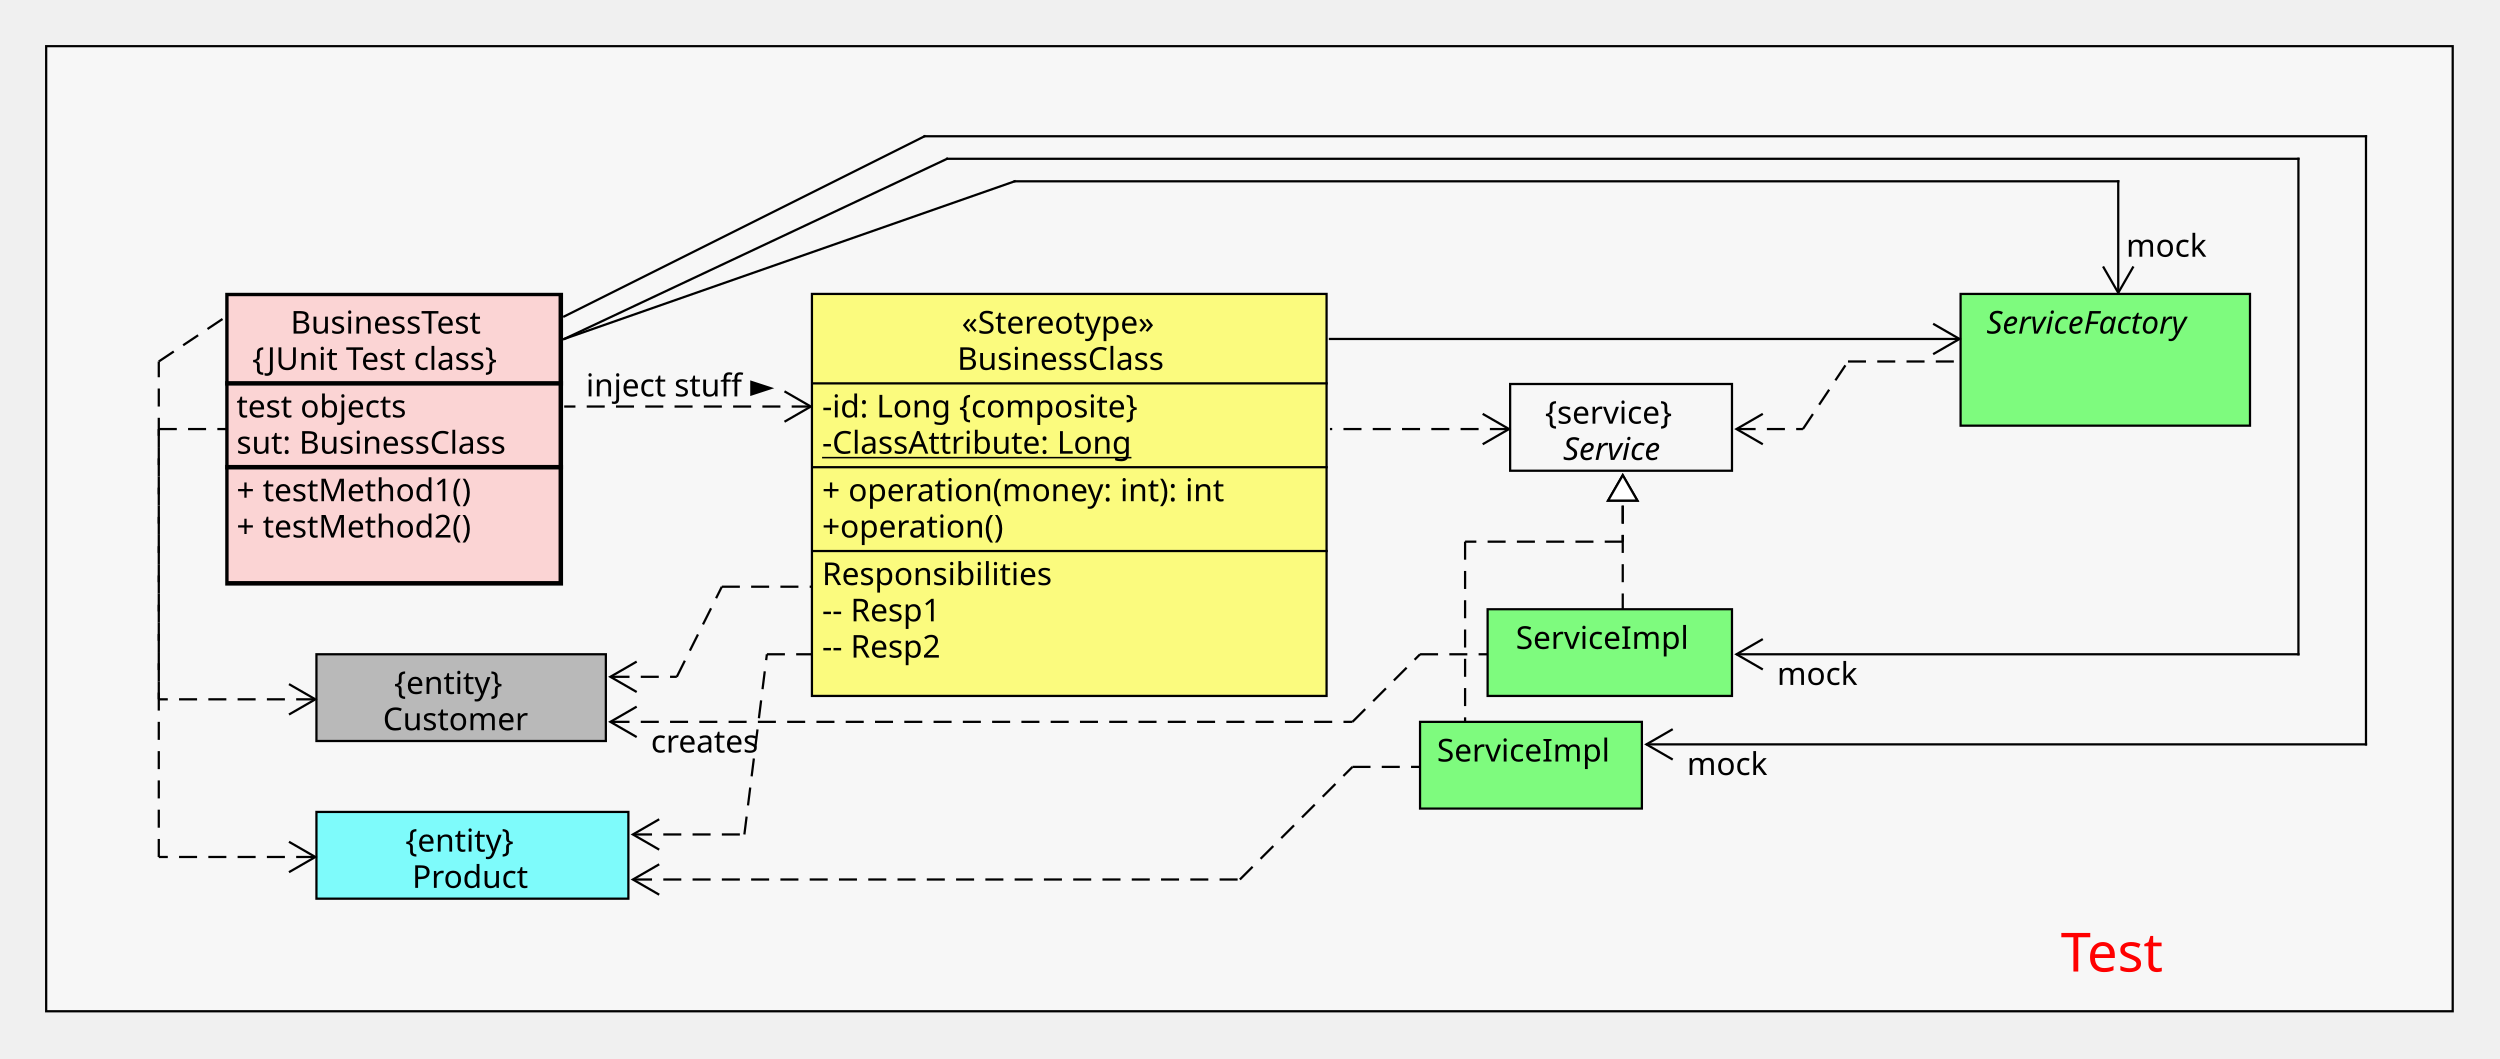
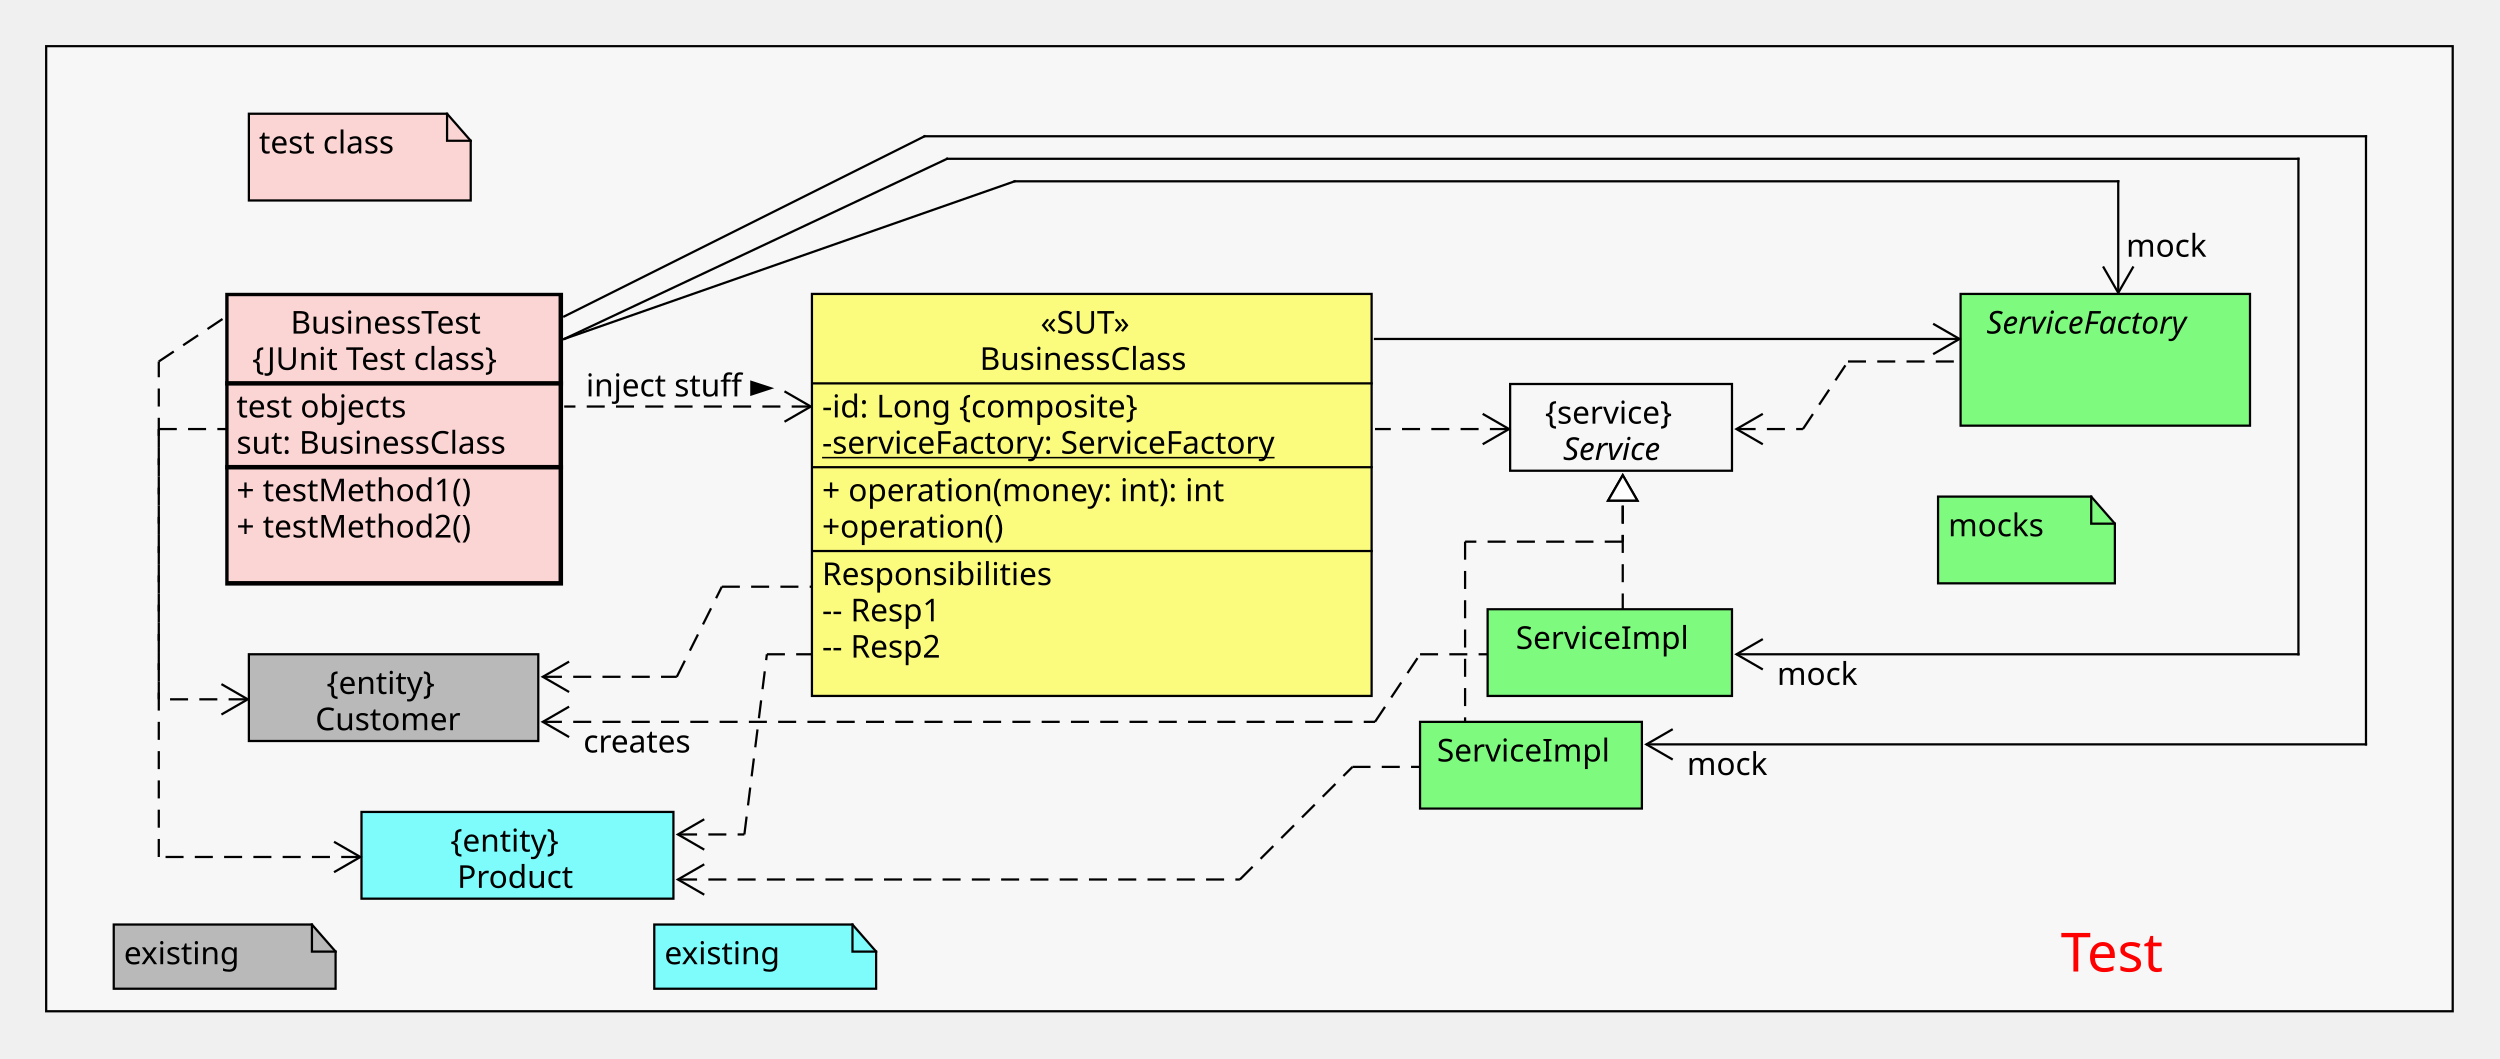
<svg xmlns="http://www.w3.org/2000/svg" fill-opacity="1" color-rendering="auto" color-interpolation="auto" text-rendering="auto" stroke="black" stroke-linecap="square" width="1110" stroke-miterlimit="10" shape-rendering="auto" stroke-opacity="1" fill="black" stroke-dasharray="none" font-weight="normal" stroke-width="1" viewBox="-20 -20 1110 470" height="470" font-family="'Dialog'" font-style="normal" stroke-linejoin="miter" font-size="12px" stroke-dashoffset="0" image-rendering="auto">
  <defs id="genericDefs" />
  <g>
    <defs id="defs1">
      <clipPath clipPathUnits="userSpaceOnUse" id="clipPath1">
        <path d="M0 0 L2147483647 0 L2147483647 2147483647 L0 2147483647 L0 0 Z" />
      </clipPath>
      <clipPath clipPathUnits="userSpaceOnUse" id="clipPath2">
        <path d="M0 0 L0 430 L1070 430 L1070 0 Z" />
      </clipPath>
      <clipPath clipPathUnits="userSpaceOnUse" id="clipPath3">
+         <path d="M0 0 L0 30 L100 30 L100 0 Z" />
+       </clipPath>
+       <clipPath clipPathUnits="userSpaceOnUse" id="clipPath4">
+         <path d="M0 0 L0 40 L80 40 L80 0 Z" />
+       </clipPath>
+       <clipPath clipPathUnits="userSpaceOnUse" id="clipPath5">
+         <path d="M0 0 L0 40 L100 40 L100 0 Z" />
+       </clipPath>
+       <clipPath clipPathUnits="userSpaceOnUse" id="clipPath6">
        <path d="M0 0 L0 40 L150 40 L150 0 Z" />
      </clipPath>
-       <clipPath clipPathUnits="userSpaceOnUse" id="clipPath4">
-         <path d="M0 0 L0 40 L100 40 L100 0 Z" />
-       </clipPath>
-       <clipPath clipPathUnits="userSpaceOnUse" id="clipPath5">
+       <clipPath clipPathUnits="userSpaceOnUse" id="clipPath7">
        <path d="M0 0 L0 40 L110 40 L110 0 Z" />
      </clipPath>
-       <clipPath clipPathUnits="userSpaceOnUse" id="clipPath6">
+       <clipPath clipPathUnits="userSpaceOnUse" id="clipPath8">
        <path d="M0 0 L0 60 L130 60 L130 0 Z" />
      </clipPath>
-       <clipPath clipPathUnits="userSpaceOnUse" id="clipPath7">
+       <clipPath clipPathUnits="userSpaceOnUse" id="clipPath9">
        <path d="M0 0 L0 40 L130 40 L130 0 Z" />
      </clipPath>
-       <clipPath clipPathUnits="userSpaceOnUse" id="clipPath8">
+       <clipPath clipPathUnits="userSpaceOnUse" id="clipPath10">
        <path d="M0 0 L0 40 L140 40 L140 0 Z" />
      </clipPath>
-       <clipPath clipPathUnits="userSpaceOnUse" id="clipPath9">
+       <clipPath clipPathUnits="userSpaceOnUse" id="clipPath11">
        <path d="M0 0 L0 130 L150 130 L150 0 Z" />
      </clipPath>
-       <clipPath clipPathUnits="userSpaceOnUse" id="clipPath10">
-         <path d="M0 0 L0 180 L230 180 L230 0 Z" />
-       </clipPath>
-       <clipPath clipPathUnits="userSpaceOnUse" id="clipPath11">
+       <clipPath clipPathUnits="userSpaceOnUse" id="clipPath12">
+         <path d="M0 0 L0 180 L250 180 L250 0 Z" />
+       </clipPath>
+       <clipPath clipPathUnits="userSpaceOnUse" id="clipPath13">
        <path d="M0 0 L0 140 L100 140 L100 0 Z" />
      </clipPath>
-       <clipPath clipPathUnits="userSpaceOnUse" id="clipPath12">
+       <clipPath clipPathUnits="userSpaceOnUse" id="clipPath14">
        <path d="M0 0 L0 90 L30 90 L30 0 Z" />
      </clipPath>
-       <clipPath clipPathUnits="userSpaceOnUse" id="clipPath13">
-         <path d="M0 0 L0 80 L380 80 L380 0 Z" />
-       </clipPath>
-       <clipPath clipPathUnits="userSpaceOnUse" id="clipPath14">
-         <path d="M0 0 L0 70 L420 70 L420 0 Z" />
-       </clipPath>
      <clipPath clipPathUnits="userSpaceOnUse" id="clipPath15">
-         <path d="M0 0 L0 110 L110 110 L110 0 Z" />
+         <path d="M0 0 L0 80 L360 80 L360 0 Z" />
      </clipPath>
      <clipPath clipPathUnits="userSpaceOnUse" id="clipPath16">
-         <path d="M0 0 L0 70 L120 70 L120 0 Z" />
+         <path d="M0 0 L0 70 L450 70 L450 0 Z" />
      </clipPath>
      <clipPath clipPathUnits="userSpaceOnUse" id="clipPath17">
+         <path d="M0 0 L0 110 L90 110 L90 0 Z" />
+       </clipPath>
+       <clipPath clipPathUnits="userSpaceOnUse" id="clipPath18">
+         <path d="M0 0 L0 70 L150 70 L150 0 Z" />
+       </clipPath>
+       <clipPath clipPathUnits="userSpaceOnUse" id="clipPath19">
        <path d="M0 0 L0 260 L800 260 L800 0 Z" />
      </clipPath>
-       <clipPath clipPathUnits="userSpaceOnUse" id="clipPath18">
+       <clipPath clipPathUnits="userSpaceOnUse" id="clipPath20">
        <path d="M0 0 L0 310 L830 310 L830 0 Z" />
      </clipPath>
-       <clipPath clipPathUnits="userSpaceOnUse" id="clipPath19">
+       <clipPath clipPathUnits="userSpaceOnUse" id="clipPath21">
        <path d="M0 0 L0 100 L760 100 L760 0 Z" />
      </clipPath>
-       <clipPath clipPathUnits="userSpaceOnUse" id="clipPath20">
-         <path d="M0 0 L0 30 L310 30 L310 0 Z" />
-       </clipPath>
-       <clipPath clipPathUnits="userSpaceOnUse" id="clipPath21">
-         <path d="M0 0 L0 30 L110 30 L110 0 Z" />
-       </clipPath>
      <clipPath clipPathUnits="userSpaceOnUse" id="clipPath22">
-         <path d="M0 0 L0 220 L100 220 L100 0 Z" />
+         <path d="M0 0 L0 30 L290 30 L290 0 Z" />
      </clipPath>
      <clipPath clipPathUnits="userSpaceOnUse" id="clipPath23">
-         <path d="M0 0 L0 200 L100 200 L100 0 Z" />
+         <path d="M0 0 L0 30 L90 30 L90 0 Z" />
+       </clipPath>
+       <clipPath clipPathUnits="userSpaceOnUse" id="clipPath24">
+         <path d="M0 0 L0 220 L120 220 L120 0 Z" />
+       </clipPath>
+       <clipPath clipPathUnits="userSpaceOnUse" id="clipPath25">
+         <path d="M0 0 L0 200 L70 200 L70 0 Z" />
      </clipPath>
    </defs>
    <g fill="rgb(255,255,255)" fill-opacity="0.49" stroke-opacity="0.49" stroke="rgb(255,255,255)">
      <rect x="0.5" width="1068.5" height="428.5" y="0.5" clip-path="url(#clipPath2)" stroke="none" />
    </g>
    <g>
      <rect fill="none" x="0.5" width="1068.5" height="428.5" y="0.5" clip-path="url(#clipPath2)" />
    </g>
+     <g fill="rgb(120,120,120)" fill-opacity="0.49" transform="translate(30,390)" stroke-opacity="0.49" stroke="rgb(120,120,120)">
+       <path d="M0.5 0.5 L88.5 0.5 L99 12.5 L99 29 L0.5 29 Z" stroke="none" clip-path="url(#clipPath3)" />
+     </g>
+     <g transform="translate(30,390)">
+       <path fill="none" d="M0.5 0.5 L88.5 0.5 L99 12.5 L99 29 L0.5 29 Z" clip-path="url(#clipPath3)" />
+       <path fill="none" d="M88.5 0.5 L88.5 12.5 L99 12.5" clip-path="url(#clipPath3)" />
+       <text x="5" font-size="14px" y="18.109" clip-path="url(#clipPath3)" font-family="sans-serif" stroke="none" xml:space="preserve">existing</text>
+     </g>
+     <g fill="rgb(0,255,255)" fill-opacity="0.49" transform="translate(270,390)" stroke-opacity="0.49" stroke="rgb(0,255,255)">
+       <path d="M0.5 0.5 L88.5 0.5 L99 12.5 L99 29 L0.5 29 Z" stroke="none" clip-path="url(#clipPath3)" />
+     </g>
+     <g transform="translate(270,390)">
+       <path fill="none" d="M0.5 0.5 L88.5 0.5 L99 12.5 L99 29 L0.5 29 Z" clip-path="url(#clipPath3)" />
+       <path fill="none" d="M88.5 0.5 L88.5 12.5 L99 12.5" clip-path="url(#clipPath3)" />
+       <text x="5" font-size="14px" y="18.109" clip-path="url(#clipPath3)" font-family="sans-serif" stroke="none" xml:space="preserve">existing</text>
+     </g>
+     <g fill="rgb(0,255,0)" fill-opacity="0.49" transform="translate(840,200)" stroke-opacity="0.49" stroke="rgb(0,255,0)">
+       <path d="M0.5 0.5 L68.5 0.5 L79 12.5 L79 39 L0.5 39 Z" stroke="none" clip-path="url(#clipPath4)" />
+     </g>
+     <g transform="translate(840,200)">
+       <path fill="none" d="M0.5 0.5 L68.5 0.5 L79 12.5 L79 39 L0.5 39 Z" clip-path="url(#clipPath4)" />
+       <path fill="none" d="M68.5 0.5 L68.5 12.5 L79 12.5" clip-path="url(#clipPath4)" />
+       <text x="5" font-size="14px" y="18.109" clip-path="url(#clipPath4)" font-family="sans-serif" stroke="none" xml:space="preserve">mocks</text>
+     </g>
+     <g fill="rgb(255,175,175)" fill-opacity="0.49" transform="translate(90,30)" stroke-opacity="0.49" stroke="rgb(255,175,175)">
+       <path d="M0.5 0.5 L88.5 0.5 L99 12.5 L99 39 L0.5 39 Z" stroke="none" clip-path="url(#clipPath5)" />
+     </g>
+     <g transform="translate(90,30)">
+       <path fill="none" d="M0.5 0.5 L88.5 0.5 L99 12.5 L99 39 L0.5 39 Z" clip-path="url(#clipPath5)" />
+       <path fill="none" d="M88.5 0.5 L88.5 12.5 L99 12.5" clip-path="url(#clipPath5)" />
+       <text x="5" font-size="14px" y="18.109" clip-path="url(#clipPath5)" font-family="sans-serif" stroke="none" xml:space="preserve">test class</text>
+     </g>
    <g fill="rgb(255,255,255)" fill-opacity="0" transform="translate(890,380)" stroke-opacity="0" stroke="rgb(255,255,255)">
-       <rect x="0.5" width="148.5" height="38.5" y="0.5" clip-path="url(#clipPath3)" stroke="none" />
+       <rect x="0.5" width="148.5" height="38.5" y="0.5" clip-path="url(#clipPath6)" stroke="none" />
    </g>
    <g fill="red" font-size="24px" font-family="sans-serif" transform="translate(890,380)" stroke="red">
-       <text x="5" xml:space="preserve" y="31.375" clip-path="url(#clipPath3)" stroke="none">Test</text>
+       <text x="5" xml:space="preserve" y="31.375" clip-path="url(#clipPath6)" stroke="none">Test</text>
    </g>
    <g fill="rgb(0,255,0)" fill-opacity="0.49" transform="translate(610,300)" stroke-opacity="0.49" stroke="rgb(0,255,0)">
-       <rect x="0.5" width="98.5" height="38.5" y="0.5" clip-path="url(#clipPath4)" stroke="none" />
+       <rect x="0.5" width="98.5" height="38.5" y="0.5" clip-path="url(#clipPath5)" stroke="none" />
    </g>
    <g transform="translate(610,300)">
-       <rect fill="none" x="0.5" width="98.5" height="38.5" y="0.5" clip-path="url(#clipPath4)" />
-       <text x="8" font-size="14px" y="18.109" clip-path="url(#clipPath4)" font-family="sans-serif" stroke="none" xml:space="preserve">ServiceImpl</text>
+       <rect fill="none" x="0.5" width="98.5" height="38.5" y="0.5" clip-path="url(#clipPath5)" />
+       <text x="8" font-size="14px" y="18.109" clip-path="url(#clipPath5)" font-family="sans-serif" stroke="none" xml:space="preserve">ServiceImpl</text>
    </g>
    <g fill="rgb(0,255,0)" fill-opacity="0.49" transform="translate(640,250)" stroke-opacity="0.49" stroke="rgb(0,255,0)">
-       <rect x="0.5" width="108.5" height="38.5" y="0.5" clip-path="url(#clipPath5)" stroke="none" />
+       <rect x="0.5" width="108.5" height="38.5" y="0.5" clip-path="url(#clipPath7)" stroke="none" />
    </g>
    <g transform="translate(640,250)">
-       <rect fill="none" x="0.5" width="108.5" height="38.5" y="0.5" clip-path="url(#clipPath5)" />
-       <text x="13" font-size="14px" y="18.109" clip-path="url(#clipPath5)" font-family="sans-serif" stroke="none" xml:space="preserve">ServiceImpl</text>
+       <rect fill="none" x="0.5" width="108.5" height="38.5" y="0.5" clip-path="url(#clipPath7)" />
+       <text x="13" font-size="14px" y="18.109" clip-path="url(#clipPath7)" font-family="sans-serif" stroke="none" xml:space="preserve">ServiceImpl</text>
    </g>
    <g fill="rgb(0,255,0)" fill-opacity="0.49" transform="translate(850,110)" stroke-opacity="0.49" stroke="rgb(0,255,0)">
-       <rect x="0.5" width="128.5" height="58.5" y="0.5" clip-path="url(#clipPath6)" stroke="none" />
+       <rect x="0.5" width="128.5" height="58.5" y="0.5" clip-path="url(#clipPath8)" stroke="none" />
    </g>
    <g transform="translate(850,110)">
-       <rect fill="none" x="0.5" width="128.5" height="58.5" y="0.5" clip-path="url(#clipPath6)" />
-       <text x="12" font-size="14px" y="18.109" clip-path="url(#clipPath6)" font-family="sans-serif" font-style="italic" stroke="none" xml:space="preserve">ServiceFactory</text>
+       <rect fill="none" x="0.5" width="128.5" height="58.5" y="0.5" clip-path="url(#clipPath8)" />
+       <text x="12" font-size="14px" y="18.109" clip-path="url(#clipPath8)" font-family="sans-serif" font-style="italic" stroke="none" xml:space="preserve">ServiceFactory</text>
    </g>
    <g fill="rgb(255,255,255)" fill-opacity="0" transform="translate(650,150)" stroke-opacity="0" stroke="rgb(255,255,255)">
-       <rect x="0.5" width="98.5" height="38.5" y="0.5" clip-path="url(#clipPath4)" stroke="none" />
+       <rect x="0.5" width="98.5" height="38.5" y="0.5" clip-path="url(#clipPath5)" stroke="none" />
    </g>
    <g transform="translate(650,150)">
-       <rect fill="none" x="0.5" width="98.5" height="38.5" y="0.5" clip-path="url(#clipPath4)" />
-       <text x="16" font-size="14px" y="18.109" clip-path="url(#clipPath4)" font-family="sans-serif" stroke="none" xml:space="preserve">{service}</text>
-       <text x="24" font-size="14px" y="34.219" clip-path="url(#clipPath4)" font-family="sans-serif" font-style="italic" stroke="none" xml:space="preserve">Service</text>
-     </g>
-     <g fill="rgb(120,120,120)" fill-opacity="0.49" transform="translate(120,270)" stroke-opacity="0.49" stroke="rgb(120,120,120)">
-       <rect x="0.5" width="128.5" height="38.5" y="0.5" clip-path="url(#clipPath7)" stroke="none" />
-     </g>
-     <g transform="translate(120,270)">
-       <rect fill="none" x="0.5" width="128.5" height="38.5" y="0.5" clip-path="url(#clipPath7)" />
-       <text x="35" font-size="14px" y="18.109" clip-path="url(#clipPath7)" font-family="sans-serif" stroke="none" xml:space="preserve">{entity}</text>
-       <text x="30" font-size="14px" y="34.219" clip-path="url(#clipPath7)" font-family="sans-serif" stroke="none" xml:space="preserve">Customer</text>
-     </g>
-     <g fill="rgb(0,255,255)" fill-opacity="0.49" transform="translate(120,340)" stroke-opacity="0.49" stroke="rgb(0,255,255)">
-       <rect x="0.5" width="138.5" height="38.5" y="0.5" clip-path="url(#clipPath8)" stroke="none" />
-     </g>
-     <g transform="translate(120,340)">
-       <rect fill="none" x="0.5" width="138.5" height="38.5" y="0.5" clip-path="url(#clipPath8)" />
-       <text x="40" font-size="14px" y="18.109" clip-path="url(#clipPath8)" font-family="sans-serif" stroke="none" xml:space="preserve">{entity}</text>
-       <text x="43" font-size="14px" y="34.219" clip-path="url(#clipPath8)" font-family="sans-serif" stroke="none" xml:space="preserve">Product</text>
+       <rect fill="none" x="0.5" width="98.5" height="38.5" y="0.5" clip-path="url(#clipPath5)" />
+       <text x="16" font-size="14px" y="18.109" clip-path="url(#clipPath5)" font-family="sans-serif" stroke="none" xml:space="preserve">{service}</text>
+       <text x="24" font-size="14px" y="34.219" clip-path="url(#clipPath5)" font-family="sans-serif" font-style="italic" stroke="none" xml:space="preserve">Service</text>
+     </g>
+     <g fill="rgb(120,120,120)" fill-opacity="0.49" transform="translate(90,270)" stroke-opacity="0.49" stroke="rgb(120,120,120)">
+       <rect x="0.5" width="128.5" height="38.5" y="0.5" clip-path="url(#clipPath9)" stroke="none" />
+     </g>
+     <g transform="translate(90,270)">
+       <rect fill="none" x="0.5" width="128.5" height="38.5" y="0.5" clip-path="url(#clipPath9)" />
+       <text x="35" font-size="14px" y="18.109" clip-path="url(#clipPath9)" font-family="sans-serif" stroke="none" xml:space="preserve">{entity}</text>
+       <text x="30" font-size="14px" y="34.219" clip-path="url(#clipPath9)" font-family="sans-serif" stroke="none" xml:space="preserve">Customer</text>
+     </g>
+     <g fill="rgb(0,255,255)" fill-opacity="0.49" transform="translate(140,340)" stroke-opacity="0.49" stroke="rgb(0,255,255)">
+       <rect x="0.5" width="138.5" height="38.5" y="0.5" clip-path="url(#clipPath10)" stroke="none" />
+     </g>
+     <g transform="translate(140,340)">
+       <rect fill="none" x="0.5" width="138.5" height="38.5" y="0.5" clip-path="url(#clipPath10)" />
+       <text x="40" font-size="14px" y="18.109" clip-path="url(#clipPath10)" font-family="sans-serif" stroke="none" xml:space="preserve">{entity}</text>
+       <text x="43" font-size="14px" y="34.219" clip-path="url(#clipPath10)" font-family="sans-serif" stroke="none" xml:space="preserve">Product</text>
    </g>
    <g fill="rgb(255,175,175)" fill-opacity="0.49" transform="translate(80,110)" stroke-opacity="0.49" stroke="rgb(255,175,175)">
-       <rect x="0.5" width="148.5" height="128.5" y="0.5" clip-path="url(#clipPath9)" stroke="none" />
+       <rect x="0.5" width="148.5" height="128.5" y="0.5" clip-path="url(#clipPath11)" stroke="none" />
    </g>
    <g stroke-width="2" transform="translate(80,110)">
-       <rect fill="none" x="0.5" width="148.5" height="128.5" y="0.5" clip-path="url(#clipPath9)" />
-       <text x="29" font-size="14px" y="18.109" clip-path="url(#clipPath9)" font-family="sans-serif" stroke="none" xml:space="preserve">BusinessTest</text>
-       <text x="12" font-size="14px" y="34.219" clip-path="url(#clipPath9)" font-family="sans-serif" stroke="none" xml:space="preserve">{JUnit Test class}</text>
-       <path fill="none" d="M1 40.219 L149 40.219" clip-path="url(#clipPath9)" />
-       <text x="5" font-size="14px" y="55.328" clip-path="url(#clipPath9)" font-family="sans-serif" stroke="none" xml:space="preserve">test objects</text>
-       <text x="5" font-size="14px" y="71.438" clip-path="url(#clipPath9)" font-family="sans-serif" stroke="none" xml:space="preserve">sut: BusinessClass</text>
-       <path fill="none" d="M1 77.438 L149 77.438" clip-path="url(#clipPath9)" />
-       <text x="5" font-size="14px" y="92.547" clip-path="url(#clipPath9)" font-family="sans-serif" stroke="none" xml:space="preserve">+ testMethod1()</text>
-       <text x="5" font-size="14px" y="108.656" clip-path="url(#clipPath9)" font-family="sans-serif" stroke="none" xml:space="preserve">+ testMethod2()</text>
+       <rect fill="none" x="0.5" width="148.5" height="128.5" y="0.5" clip-path="url(#clipPath11)" />
+       <text x="29" font-size="14px" y="18.109" clip-path="url(#clipPath11)" font-family="sans-serif" stroke="none" xml:space="preserve">BusinessTest</text>
+       <text x="12" font-size="14px" y="34.219" clip-path="url(#clipPath11)" font-family="sans-serif" stroke="none" xml:space="preserve">{JUnit Test class}</text>
+       <path fill="none" d="M1 40.219 L149 40.219" clip-path="url(#clipPath11)" />
+       <text x="5" font-size="14px" y="55.328" clip-path="url(#clipPath11)" font-family="sans-serif" stroke="none" xml:space="preserve">test objects</text>
+       <text x="5" font-size="14px" y="71.438" clip-path="url(#clipPath11)" font-family="sans-serif" stroke="none" xml:space="preserve">sut: BusinessClass</text>
+       <path fill="none" d="M1 77.438 L149 77.438" clip-path="url(#clipPath11)" />
+       <text x="5" font-size="14px" y="92.547" clip-path="url(#clipPath11)" font-family="sans-serif" stroke="none" xml:space="preserve">+ testMethod1()</text>
+       <text x="5" font-size="14px" y="108.656" clip-path="url(#clipPath11)" font-family="sans-serif" stroke="none" xml:space="preserve">+ testMethod2()</text>
    </g>
    <g fill="rgb(255,255,0)" fill-opacity="0.49" transform="translate(340,110)" stroke-opacity="0.49" stroke="rgb(255,255,0)">
-       <rect x="0.5" width="228.5" height="178.5" y="0.5" clip-path="url(#clipPath10)" stroke="none" />
+       <rect x="0.5" width="248.5" height="178.5" y="0.5" clip-path="url(#clipPath12)" stroke="none" />
    </g>
    <g transform="translate(340,110)">
-       <rect fill="none" x="0.5" width="228.5" height="178.5" y="0.5" clip-path="url(#clipPath10)" />
-       <text x="67" font-size="14px" y="18.109" clip-path="url(#clipPath10)" font-family="sans-serif" stroke="none" xml:space="preserve">«Stereotype»</text>
-       <text x="65" font-size="14px" y="34.219" clip-path="url(#clipPath10)" font-family="sans-serif" stroke="none" xml:space="preserve">BusinessClass</text>
-       <path fill="none" d="M1 40.219 L229 40.219" clip-path="url(#clipPath10)" />
-       <text x="5" font-size="14px" y="55.328" clip-path="url(#clipPath10)" font-family="sans-serif" stroke="none" xml:space="preserve">-id: Long {composite}</text>
-       <text x="5" font-size="14px" y="71.438" text-decoration="underline" clip-path="url(#clipPath10)" font-family="sans-serif" stroke="none" xml:space="preserve">-ClassAttribute: Long</text>
-       <path fill="none" d="M1 77.438 L229 77.438" clip-path="url(#clipPath10)" />
-       <text x="5" font-size="14px" y="92.547" clip-path="url(#clipPath10)" font-family="sans-serif" stroke="none" xml:space="preserve">+ operation(money: int): int</text>
-       <text x="5" font-size="14px" y="108.656" clip-path="url(#clipPath10)" font-family="sans-serif" stroke="none" xml:space="preserve">+operation()</text>
-       <path fill="none" d="M1 114.656 L229 114.656" clip-path="url(#clipPath10)" />
-       <text x="5" font-size="14px" y="129.766" clip-path="url(#clipPath10)" font-family="sans-serif" stroke="none" xml:space="preserve">Responsibilities</text>
-       <text x="5" font-size="14px" y="145.875" clip-path="url(#clipPath10)" font-family="sans-serif" stroke="none" xml:space="preserve">-- Resp1</text>
-       <text x="5" font-size="14px" y="161.984" clip-path="url(#clipPath10)" font-family="sans-serif" stroke="none" xml:space="preserve">-- Resp2</text>
+       <rect fill="none" x="0.5" width="248.5" height="178.5" y="0.5" clip-path="url(#clipPath12)" />
+       <text x="102" font-size="14px" y="18.109" clip-path="url(#clipPath12)" font-family="sans-serif" stroke="none" xml:space="preserve">«SUT»</text>
+       <text x="75" font-size="14px" y="34.219" clip-path="url(#clipPath12)" font-family="sans-serif" stroke="none" xml:space="preserve">BusinessClass</text>
+       <path fill="none" d="M1 40.219 L249 40.219" clip-path="url(#clipPath12)" />
+       <text x="5" font-size="14px" y="55.328" clip-path="url(#clipPath12)" font-family="sans-serif" stroke="none" xml:space="preserve">-id: Long {composite}</text>
+       <text x="5" font-size="14px" y="71.438" text-decoration="underline" clip-path="url(#clipPath12)" font-family="sans-serif" stroke="none" xml:space="preserve">-serviceFactory: ServiceFactory</text>
+       <path fill="none" d="M1 77.438 L249 77.438" clip-path="url(#clipPath12)" />
+       <text x="5" font-size="14px" y="92.547" clip-path="url(#clipPath12)" font-family="sans-serif" stroke="none" xml:space="preserve">+ operation(money: int): int</text>
+       <text x="5" font-size="14px" y="108.656" clip-path="url(#clipPath12)" font-family="sans-serif" stroke="none" xml:space="preserve">+operation()</text>
+       <path fill="none" d="M1 114.656 L249 114.656" clip-path="url(#clipPath12)" />
+       <text x="5" font-size="14px" y="129.766" clip-path="url(#clipPath12)" font-family="sans-serif" stroke="none" xml:space="preserve">Responsibilities</text>
+       <text x="5" font-size="14px" y="145.875" clip-path="url(#clipPath12)" font-family="sans-serif" stroke="none" xml:space="preserve">-- Resp1</text>
+       <text x="5" font-size="14px" y="161.984" clip-path="url(#clipPath12)" font-family="sans-serif" stroke="none" xml:space="preserve">-- Resp2</text>
    </g>
    <g stroke-dasharray="8,5" stroke-miterlimit="5" transform="translate(620,180)" stroke-linecap="butt">
-       <path fill="none" d="M80.5 11.5 L80.5 40.5" clip-path="url(#clipPath11)" />
-       <path fill="none" d="M80.5 40.5 L10.5 40.5" clip-path="url(#clipPath11)" />
-       <path fill="none" d="M10.5 40.5 L10.5 120.5" clip-path="url(#clipPath11)" />
-       <path fill="white" d="M74 22.258 L80.5 11 L87 22.258 Z" clip-path="url(#clipPath11)" stroke="none" />
-       <path fill="none" stroke-miterlimit="10" stroke-dasharray="none" d="M74 22.258 L80.5 11 L87 22.258 Z" clip-path="url(#clipPath11)" stroke-linecap="square" />
+       <path fill="none" d="M80.5 11.5 L80.5 40.5" clip-path="url(#clipPath13)" />
+       <path fill="none" d="M80.5 40.5 L10.5 40.5" clip-path="url(#clipPath13)" />
+       <path fill="none" d="M10.5 40.5 L10.5 120.5" clip-path="url(#clipPath13)" />
+       <path fill="white" d="M74 22.258 L80.5 11 L87 22.258 Z" clip-path="url(#clipPath13)" stroke="none" />
+       <path fill="none" stroke-miterlimit="10" stroke-dasharray="none" d="M74 22.258 L80.5 11 L87 22.258 Z" clip-path="url(#clipPath13)" stroke-linecap="square" />
    </g>
    <g stroke-dasharray="8,5" stroke-miterlimit="5" transform="translate(690,180)" stroke-linecap="butt">
-       <path fill="none" d="M10.5 11.5 L10.5 70.5" clip-path="url(#clipPath12)" />
-       <path fill="white" d="M4 22.258 L10.5 11 L17 22.258 Z" clip-path="url(#clipPath12)" stroke="none" />
-       <path fill="none" stroke-miterlimit="10" stroke-dasharray="none" d="M4 22.258 L10.5 11 L17 22.258 Z" clip-path="url(#clipPath12)" stroke-linecap="square" />
-     </g>
-     <g stroke-dasharray="8,5" stroke-miterlimit="5" transform="translate(250,310)" stroke-linecap="butt">
-       <path fill="none" d="M11.5 60.5 L280.5 60.5" clip-path="url(#clipPath13)" />
-       <path fill="none" d="M280.5 60.5 L330.5 10.5" clip-path="url(#clipPath13)" />
-       <path fill="none" d="M330.5 10.5 L360.5 10.5" clip-path="url(#clipPath13)" />
-       <path fill="none" stroke-miterlimit="10" stroke-dasharray="none" d="M22.258 67 L11 60.5 L22.258 54" clip-path="url(#clipPath13)" stroke-linecap="square" />
-     </g>
-     <g stroke-dasharray="8,5" stroke-miterlimit="5" transform="translate(240,260)" stroke-linecap="butt">
-       <path fill="none" d="M11.5 40.5 L340.5 40.5" clip-path="url(#clipPath14)" />
-       <path fill="none" d="M340.5 40.5 L370.5 10.5" clip-path="url(#clipPath14)" />
-       <path fill="none" d="M370.5 10.5 L400.5 10.5" clip-path="url(#clipPath14)" />
-       <path fill="none" stroke-miterlimit="10" stroke-dasharray="none" d="M22.258 47 L11 40.5 L22.258 34" clip-path="url(#clipPath14)" stroke-linecap="square" />
-     </g>
-     <g font-family="sans-serif" font-size="14px" transform="translate(240,260)">
-       <text x="29" xml:space="preserve" y="54.109" clip-path="url(#clipPath14)" stroke="none">creates</text>
-     </g>
-     <g stroke-dasharray="8,5" stroke-miterlimit="5" transform="translate(250,260)" stroke-linecap="butt">
-       <path fill="none" d="M11.5 90.5 L60.5 90.5" clip-path="url(#clipPath15)" />
-       <path fill="none" d="M60.5 90.5 L70.5 10.5" clip-path="url(#clipPath15)" />
-       <path fill="none" d="M70.5 10.5 L90.5 10.5" clip-path="url(#clipPath15)" />
-       <path fill="none" stroke-miterlimit="10" stroke-dasharray="none" d="M22.258 97 L11 90.5 L22.258 84" clip-path="url(#clipPath15)" stroke-linecap="square" />
-     </g>
-     <g stroke-dasharray="8,5" stroke-miterlimit="5" transform="translate(240,230)" stroke-linecap="butt">
-       <path fill="none" d="M11.5 50.5 L40.5 50.5" clip-path="url(#clipPath16)" />
-       <path fill="none" d="M40.5 50.5 L60.5 10.5" clip-path="url(#clipPath16)" />
-       <path fill="none" d="M60.5 10.5 L100.5 10.5" clip-path="url(#clipPath16)" />
-       <path fill="none" stroke-miterlimit="10" stroke-dasharray="none" d="M22.258 57 L11 50.5 L22.258 44" clip-path="url(#clipPath16)" stroke-linecap="square" />
+       <path fill="none" d="M10.5 11.5 L10.5 70.5" clip-path="url(#clipPath14)" />
+       <path fill="white" d="M4 22.258 L10.5 11 L17 22.258 Z" clip-path="url(#clipPath14)" stroke="none" />
+       <path fill="none" stroke-miterlimit="10" stroke-dasharray="none" d="M4 22.258 L10.5 11 L17 22.258 Z" clip-path="url(#clipPath14)" stroke-linecap="square" />
+     </g>
+     <g stroke-dasharray="8,5" stroke-miterlimit="5" transform="translate(270,310)" stroke-linecap="butt">
+       <path fill="none" d="M11.5 60.5 L260.5 60.5" clip-path="url(#clipPath15)" />
+       <path fill="none" d="M260.5 60.5 L310.5 10.5" clip-path="url(#clipPath15)" />
+       <path fill="none" d="M310.5 10.5 L340.5 10.5" clip-path="url(#clipPath15)" />
+       <path fill="none" stroke-miterlimit="10" stroke-dasharray="none" d="M22.258 67 L11 60.5 L22.258 54" clip-path="url(#clipPath15)" stroke-linecap="square" />
+     </g>
+     <g stroke-dasharray="8,5" stroke-miterlimit="5" transform="translate(210,260)" stroke-linecap="butt">
+       <path fill="none" d="M11.5 40.5 L380.5 40.5" clip-path="url(#clipPath16)" />
+       <path fill="none" d="M380.5 40.5 L400.5 10.5" clip-path="url(#clipPath16)" />
+       <path fill="none" d="M400.5 10.5 L430.5 10.5" clip-path="url(#clipPath16)" />
+       <path fill="none" stroke-miterlimit="10" stroke-dasharray="none" d="M22.258 47 L11 40.5 L22.258 34" clip-path="url(#clipPath16)" stroke-linecap="square" />
+     </g>
+     <g font-family="sans-serif" font-size="14px" transform="translate(210,260)">
+       <text x="29" xml:space="preserve" y="54.109" clip-path="url(#clipPath16)" stroke="none">creates</text>
+     </g>
+     <g stroke-dasharray="8,5" stroke-miterlimit="5" transform="translate(270,260)" stroke-linecap="butt">
+       <path fill="none" d="M11.5 90.5 L40.5 90.5" clip-path="url(#clipPath17)" />
+       <path fill="none" d="M40.5 90.5 L50.5 10.5" clip-path="url(#clipPath17)" />
+       <path fill="none" d="M50.5 10.5 L70.5 10.5" clip-path="url(#clipPath17)" />
+       <path fill="none" stroke-miterlimit="10" stroke-dasharray="none" d="M22.258 97 L11 90.5 L22.258 84" clip-path="url(#clipPath17)" stroke-linecap="square" />
+     </g>
+     <g stroke-dasharray="8,5" stroke-miterlimit="5" transform="translate(210,230)" stroke-linecap="butt">
+       <path fill="none" d="M11.5 50.5 L70.5 50.5" clip-path="url(#clipPath18)" />
+       <path fill="none" d="M70.5 50.5 L90.5 10.5" clip-path="url(#clipPath18)" />
+       <path fill="none" d="M90.5 10.5 L130.5 10.5" clip-path="url(#clipPath18)" />
+       <path fill="none" stroke-miterlimit="10" stroke-dasharray="none" d="M22.258 57 L11 50.5 L22.258 44" clip-path="url(#clipPath18)" stroke-linecap="square" />
    </g>
    <g transform="translate(220,40)">
-       <path fill="none" d="M531.5 230.5 L780.5 230.5" clip-path="url(#clipPath17)" />
-       <path fill="none" d="M780.5 230.5 L780.5 10.5" clip-path="url(#clipPath17)" />
-       <path fill="none" d="M780.5 10.5 L180.5 10.5" clip-path="url(#clipPath17)" />
-       <path fill="none" d="M180.5 10.5 L10.5 90.5" clip-path="url(#clipPath17)" />
-       <path fill="none" d="M542.258 237 L531 230.5 L542.258 224" clip-path="url(#clipPath17)" />
-       <text x="549" font-size="14px" y="244.109" clip-path="url(#clipPath17)" font-family="sans-serif" stroke="none" xml:space="preserve">mock</text>
+       <path fill="none" d="M531.5 230.5 L780.5 230.5" clip-path="url(#clipPath19)" />
+       <path fill="none" d="M780.5 230.5 L780.5 10.5" clip-path="url(#clipPath19)" />
+       <path fill="none" d="M780.5 10.5 L180.5 10.5" clip-path="url(#clipPath19)" />
+       <path fill="none" d="M180.5 10.5 L10.5 90.5" clip-path="url(#clipPath19)" />
+       <path fill="none" d="M542.258 237 L531 230.5 L542.258 224" clip-path="url(#clipPath19)" />
+       <text x="549" font-size="14px" y="244.109" clip-path="url(#clipPath19)" font-family="sans-serif" stroke="none" xml:space="preserve">mock</text>
    </g>
    <g transform="translate(220,30)">
-       <path fill="none" d="M491.5 280.5 L810.5 280.5" clip-path="url(#clipPath18)" />
-       <path fill="none" d="M810.5 280.5 L810.5 10.5" clip-path="url(#clipPath18)" />
-       <path fill="none" d="M810.5 10.5 L170.5 10.5" clip-path="url(#clipPath18)" />
-       <path fill="none" d="M170.5 10.5 L10.5 90.5" clip-path="url(#clipPath18)" />
-       <path fill="none" d="M502.258 287 L491 280.5 L502.258 274" clip-path="url(#clipPath18)" />
-       <text x="509" font-size="14px" y="294.109" clip-path="url(#clipPath18)" font-family="sans-serif" stroke="none" xml:space="preserve">mock</text>
+       <path fill="none" d="M491.5 280.5 L810.5 280.5" clip-path="url(#clipPath20)" />
+       <path fill="none" d="M810.5 280.5 L810.5 10.5" clip-path="url(#clipPath20)" />
+       <path fill="none" d="M810.5 10.5 L170.5 10.5" clip-path="url(#clipPath20)" />
+       <path fill="none" d="M170.5 10.5 L10.5 90.5" clip-path="url(#clipPath20)" />
+       <path fill="none" d="M502.258 287 L491 280.5 L502.258 274" clip-path="url(#clipPath20)" />
+       <text x="509" font-size="14px" y="294.109" clip-path="url(#clipPath20)" font-family="sans-serif" stroke="none" xml:space="preserve">mock</text>
    </g>
    <g transform="translate(220,50)">
-       <path fill="none" d="M700.5 59.5 L700.5 10.5" clip-path="url(#clipPath19)" />
-       <path fill="none" d="M700.5 10.5 L210.5 10.5" clip-path="url(#clipPath19)" />
-       <path fill="none" d="M210.5 10.5 L10.5 80.5" clip-path="url(#clipPath19)" />
-       <path fill="none" d="M707 48.742 L700.5 60 L694 48.742" clip-path="url(#clipPath19)" />
-       <text x="704" font-size="14px" y="44" clip-path="url(#clipPath19)" font-family="sans-serif" stroke="none" xml:space="preserve">mock</text>
+       <path fill="none" d="M700.5 59.5 L700.5 10.5" clip-path="url(#clipPath21)" />
+       <path fill="none" d="M700.5 10.5 L210.5 10.5" clip-path="url(#clipPath21)" />
+       <path fill="none" d="M210.5 10.5 L10.5 80.5" clip-path="url(#clipPath21)" />
+       <path fill="none" d="M707 48.742 L700.5 60 L694 48.742" clip-path="url(#clipPath21)" />
+       <text x="704" font-size="14px" y="44" clip-path="url(#clipPath21)" font-family="sans-serif" stroke="none" xml:space="preserve">mock</text>
    </g>
    <g stroke-dasharray="8,5" stroke-miterlimit="5" transform="translate(740,130)" stroke-linecap="butt">
-       <path fill="none" d="M11.5 40.5 L40.5 40.5" clip-path="url(#clipPath6)" />
-       <path fill="none" d="M40.5 40.5 L60.5 10.5" clip-path="url(#clipPath6)" />
-       <path fill="none" d="M60.5 10.5 L110.5 10.5" clip-path="url(#clipPath6)" />
-       <path fill="none" stroke-miterlimit="10" stroke-dasharray="none" d="M22.258 47 L11 40.5 L22.258 34" clip-path="url(#clipPath6)" stroke-linecap="square" />
-     </g>
-     <g transform="translate(560,120)">
-       <path fill="none" d="M289.5 10.5 L10.5 10.5" clip-path="url(#clipPath20)" />
-       <path fill="none" d="M278.742 4 L290 10.5 L278.742 17" clip-path="url(#clipPath20)" />
-     </g>
-     <g stroke-dasharray="8,5" stroke-miterlimit="5" transform="translate(560,160)" stroke-linecap="butt">
-       <path fill="none" d="M89.5 10.5 L10.5 10.5" clip-path="url(#clipPath21)" />
-       <path fill="none" stroke-miterlimit="10" stroke-dasharray="none" d="M78.742 4 L90 10.5 L78.742 17" clip-path="url(#clipPath21)" stroke-linecap="square" />
+       <path fill="none" d="M11.5 40.5 L40.5 40.5" clip-path="url(#clipPath8)" />
+       <path fill="none" d="M40.5 40.5 L60.5 10.5" clip-path="url(#clipPath8)" />
+       <path fill="none" d="M60.5 10.5 L110.5 10.5" clip-path="url(#clipPath8)" />
+       <path fill="none" stroke-miterlimit="10" stroke-dasharray="none" d="M22.258 47 L11 40.5 L22.258 34" clip-path="url(#clipPath8)" stroke-linecap="square" />
+     </g>
+     <g transform="translate(580,120)">
+       <path fill="none" d="M269.5 10.5 L10.5 10.5" clip-path="url(#clipPath22)" />
+       <path fill="none" d="M258.742 4 L270 10.5 L258.742 17" clip-path="url(#clipPath22)" />
+     </g>
+     <g stroke-dasharray="8,5" stroke-miterlimit="5" transform="translate(580,160)" stroke-linecap="butt">
+       <path fill="none" d="M69.5 10.5 L10.5 10.5" clip-path="url(#clipPath23)" />
+       <path fill="none" stroke-miterlimit="10" stroke-dasharray="none" d="M58.742 4 L70 10.5 L58.742 17" clip-path="url(#clipPath23)" stroke-linecap="square" />
    </g>
    <g stroke-dasharray="8,5" stroke-miterlimit="5" transform="translate(220,140)" stroke-linecap="butt">
-       <path fill="none" d="M119.5 20.5 L10.5 20.5" clip-path="url(#clipPath8)" />
-       <path fill="none" stroke-miterlimit="10" stroke-dasharray="none" d="M108.742 14 L120 20.5 L108.742 27" clip-path="url(#clipPath8)" stroke-linecap="square" />
+       <path fill="none" d="M119.5 20.5 L10.5 20.5" clip-path="url(#clipPath10)" />
+       <path fill="none" stroke-miterlimit="10" stroke-dasharray="none" d="M108.742 14 L120 20.5 L108.742 27" clip-path="url(#clipPath10)" stroke-linecap="square" />
    </g>
    <g font-family="sans-serif" font-size="14px" transform="translate(220,140)">
-       <text x="20.184" xml:space="preserve" y="16" clip-path="url(#clipPath8)" stroke="none">inject stuff ►</text>
+       <text x="20.184" xml:space="preserve" y="16" clip-path="url(#clipPath10)" stroke="none">inject stuff ►</text>
    </g>
    <g stroke-dasharray="8,5" stroke-miterlimit="5" transform="translate(40,160)" stroke-linecap="butt">
-       <path fill="none" d="M79.5 200.5 L10.5 200.5" clip-path="url(#clipPath22)" />
-       <path fill="none" d="M10.5 200.5 L10.5 10.5" clip-path="url(#clipPath22)" />
-       <path fill="none" d="M10.5 10.5 L40.5 10.5" clip-path="url(#clipPath22)" />
-       <path fill="none" stroke-miterlimit="10" stroke-dasharray="none" d="M68.742 194 L80 200.5 L68.742 207" clip-path="url(#clipPath22)" stroke-linecap="square" />
+       <path fill="none" d="M99.5 200.5 L10.5 200.5" clip-path="url(#clipPath24)" />
+       <path fill="none" d="M10.5 200.5 L10.5 10.5" clip-path="url(#clipPath24)" />
+       <path fill="none" d="M10.5 10.5 L40.5 10.5" clip-path="url(#clipPath24)" />
+       <path fill="none" stroke-miterlimit="10" stroke-dasharray="none" d="M88.742 194 L100 200.5 L88.742 207" clip-path="url(#clipPath24)" stroke-linecap="square" />
    </g>
    <g stroke-dasharray="8,5" stroke-miterlimit="5" transform="translate(40,110)" stroke-linecap="butt">
-       <path fill="none" d="M79.5 180.5 L10.5 180.5" clip-path="url(#clipPath23)" />
-       <path fill="none" d="M10.5 180.5 L10.5 30.5" clip-path="url(#clipPath23)" />
-       <path fill="none" d="M10.5 30.5 L40.5 10.5" clip-path="url(#clipPath23)" />
-       <path fill="none" stroke-miterlimit="10" stroke-dasharray="none" d="M68.742 174 L80 180.5 L68.742 187" clip-path="url(#clipPath23)" stroke-linecap="square" />
+       <path fill="none" d="M49.5 180.5 L10.5 180.5" clip-path="url(#clipPath25)" />
+       <path fill="none" d="M10.5 180.5 L10.5 30.5" clip-path="url(#clipPath25)" />
+       <path fill="none" d="M10.5 30.5 L40.5 10.5" clip-path="url(#clipPath25)" />
+       <path fill="none" stroke-miterlimit="10" stroke-dasharray="none" d="M38.742 174 L50 180.5 L38.742 187" clip-path="url(#clipPath25)" stroke-linecap="square" />
    </g>
  </g>
</svg>
